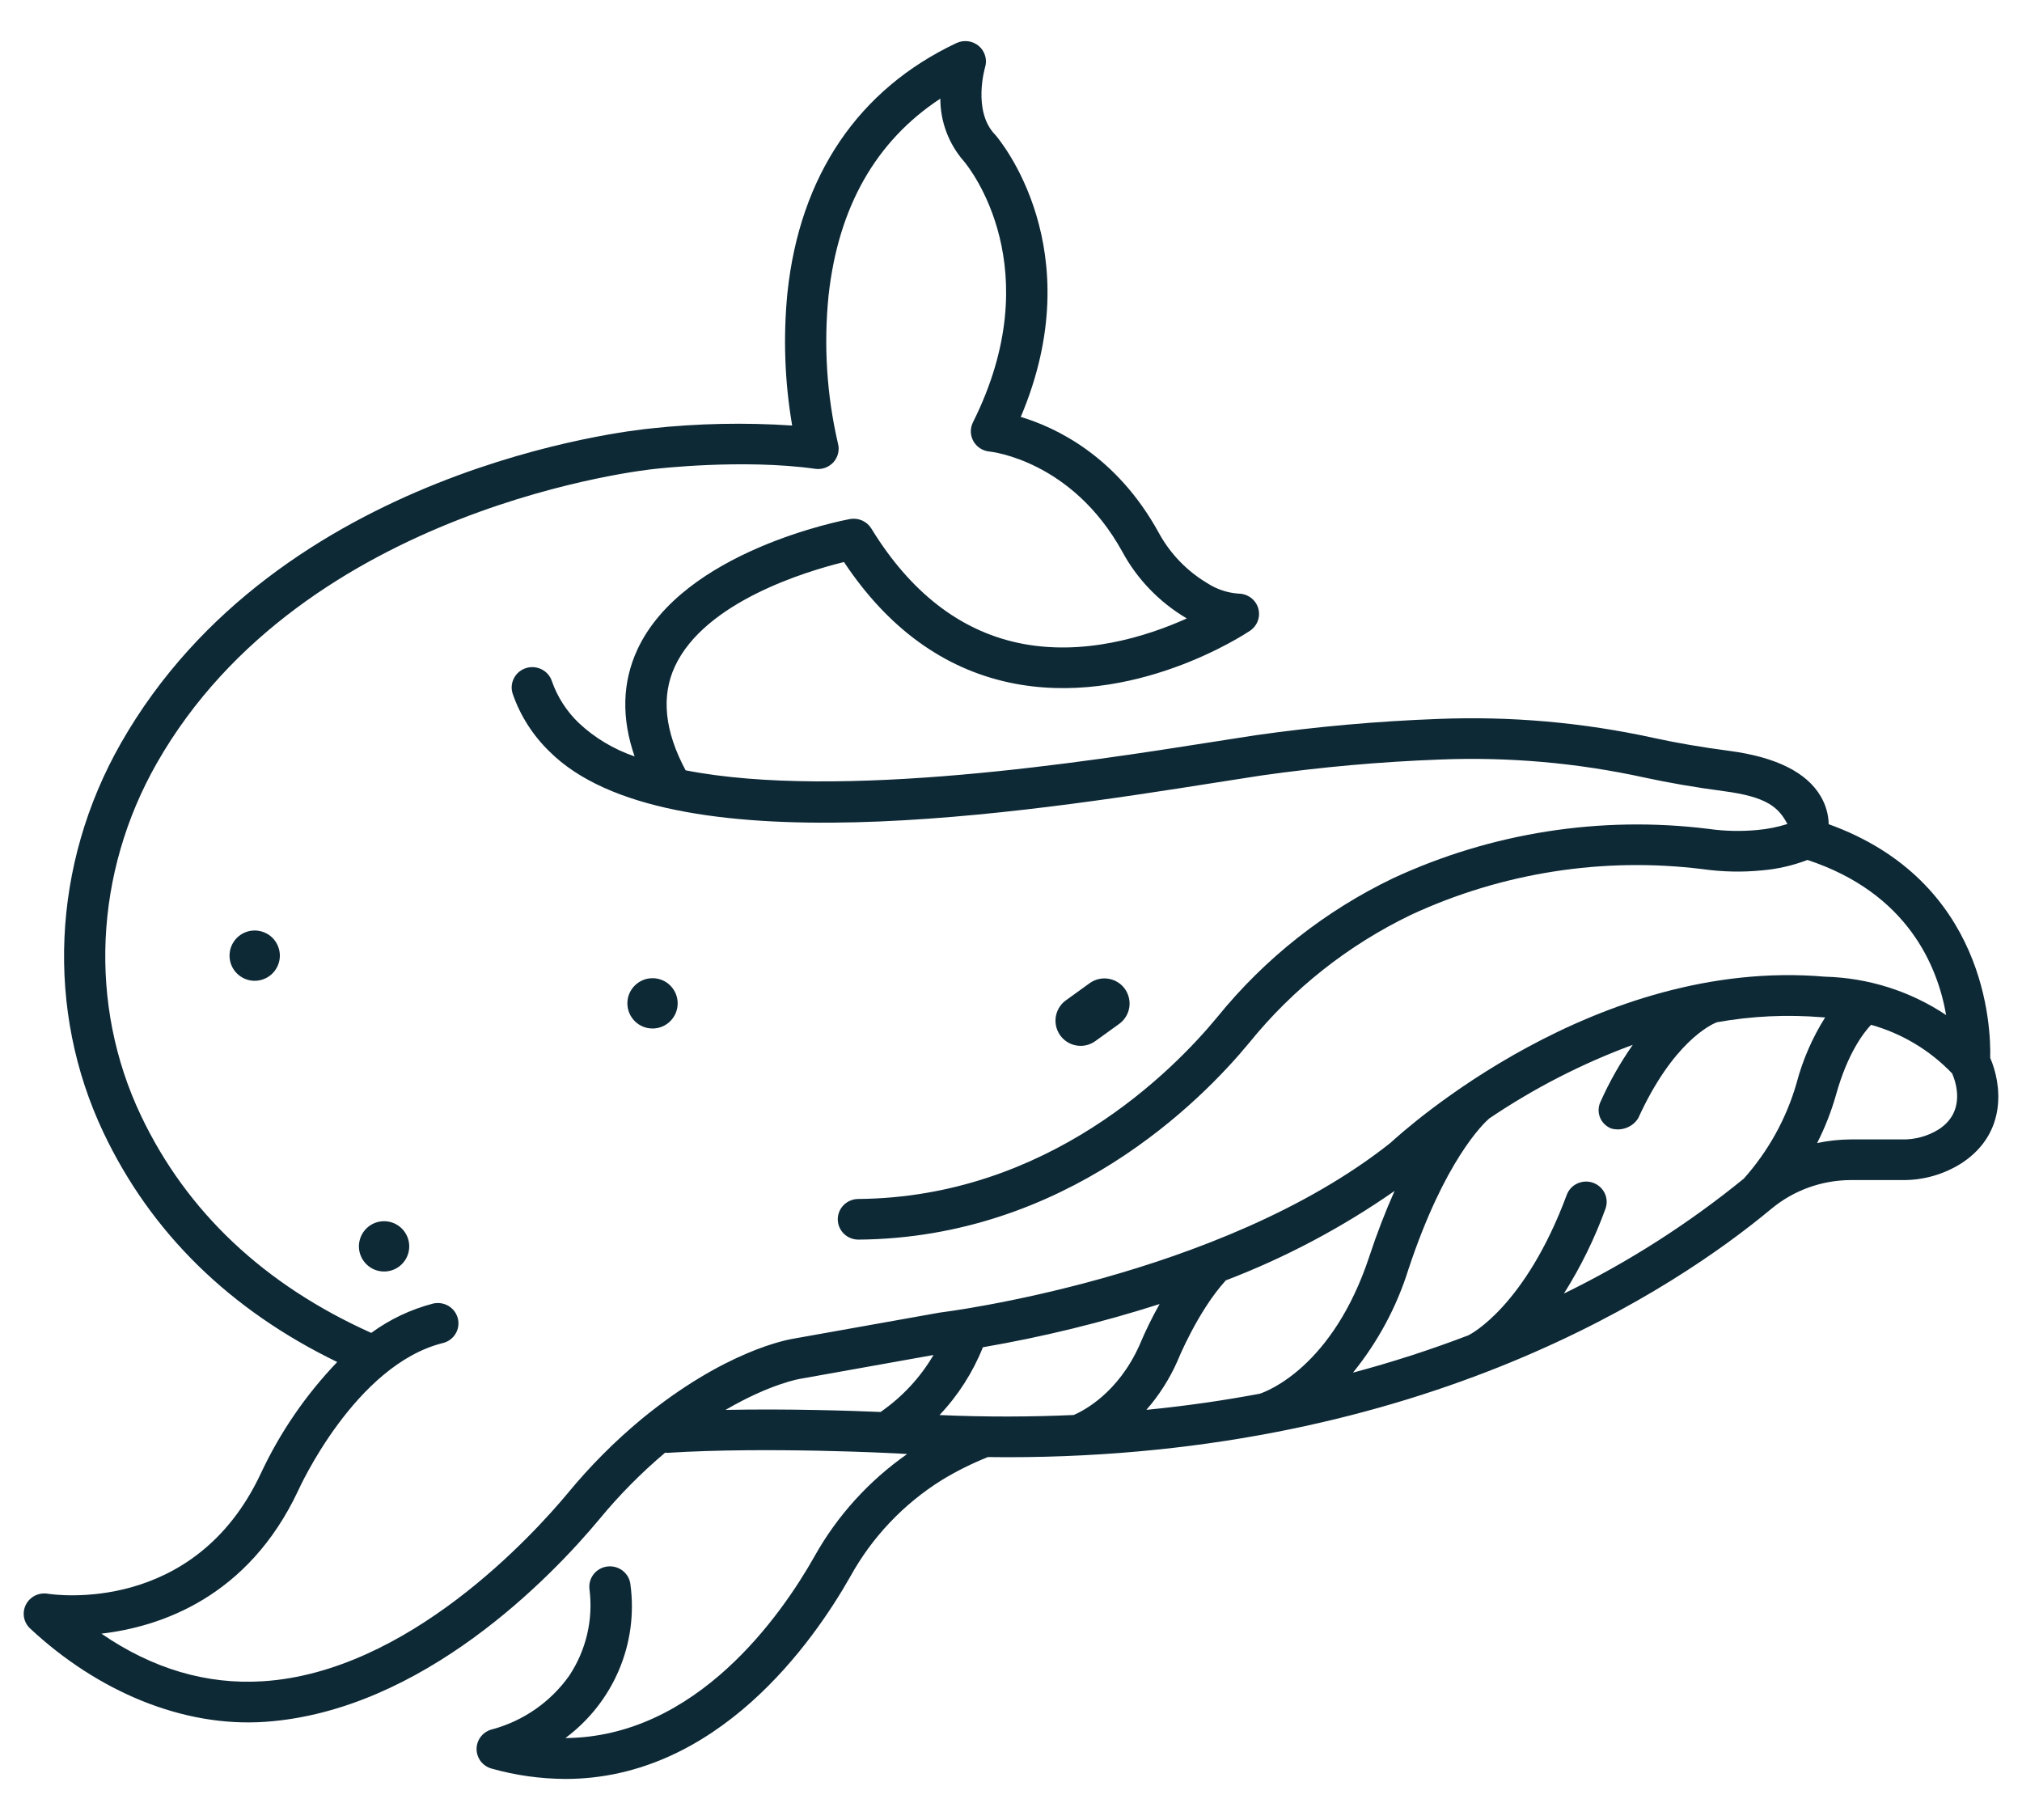
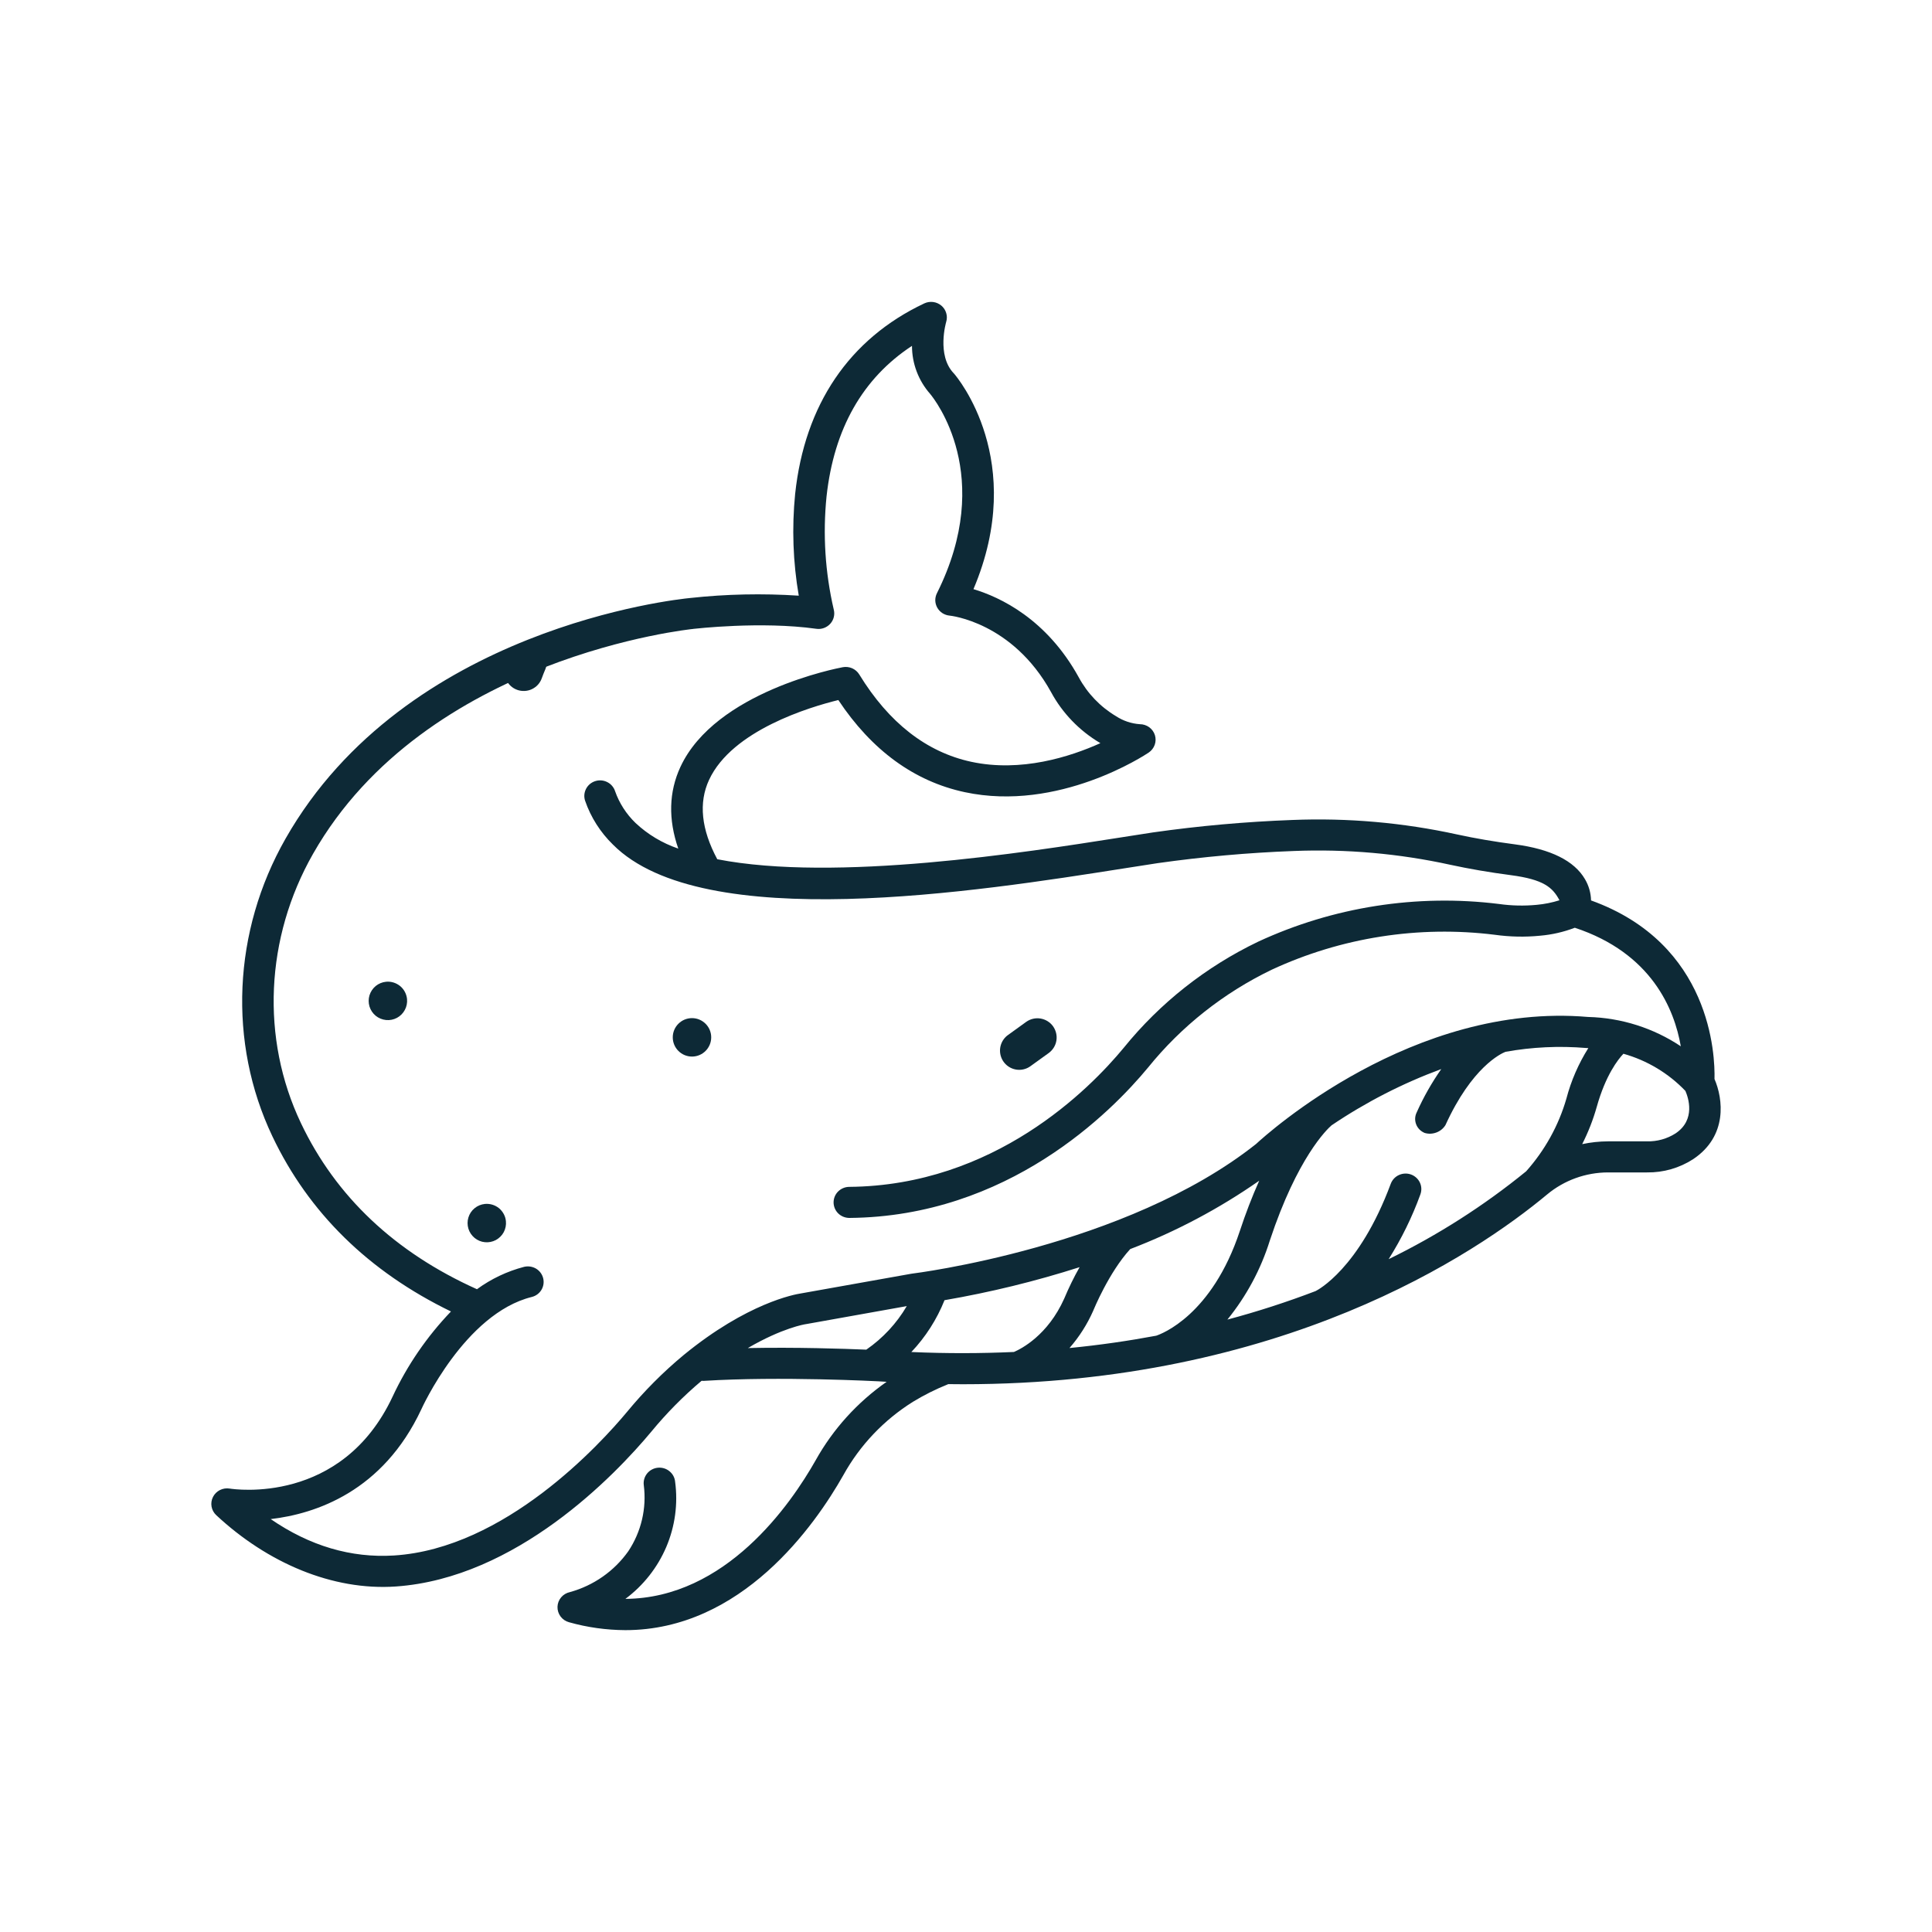
- <svg xmlns="http://www.w3.org/2000/svg" width="40" height="36" viewBox="0 0 40 36" fill="none">
-   <path d="M36.176 16.303C36.172 16.11 36.118 15.92 36.019 15.753C35.742 15.277 35.132 14.974 34.208 14.852C33.673 14.782 33.17 14.696 32.713 14.596C31.312 14.289 29.877 14.163 28.443 14.221C27.237 14.266 26.034 14.373 24.839 14.543C24.586 14.581 24.292 14.627 23.966 14.679C21.546 15.06 16.622 15.835 13.563 15.237C13.148 14.464 13.076 13.773 13.351 13.182C13.947 11.898 15.965 11.296 16.696 11.117C17.561 12.419 18.661 13.221 19.967 13.501C22.397 14.021 24.635 12.539 24.729 12.476C24.801 12.427 24.855 12.357 24.884 12.276C24.913 12.195 24.914 12.107 24.889 12.025C24.863 11.943 24.811 11.871 24.741 11.82C24.671 11.77 24.586 11.742 24.499 11.742C24.279 11.726 24.066 11.655 23.881 11.534C23.474 11.291 23.142 10.944 22.918 10.529C22.085 9.017 20.883 8.453 20.193 8.247C21.598 4.93 19.771 2.761 19.689 2.667L19.677 2.655C19.237 2.187 19.485 1.339 19.487 1.332C19.51 1.257 19.511 1.177 19.488 1.102C19.466 1.027 19.423 0.96 19.363 0.909C19.302 0.859 19.229 0.826 19.15 0.816C19.072 0.806 18.992 0.818 18.92 0.852C16.98 1.768 15.824 3.474 15.578 5.785C15.491 6.662 15.522 7.547 15.671 8.417C14.735 8.355 13.796 8.374 12.863 8.476C12.495 8.512 5.497 9.251 2.391 14.702C1.024 17.101 0.897 19.982 2.049 22.407C2.989 24.386 4.544 25.909 6.671 26.941C6.049 27.59 5.539 28.334 5.16 29.145C3.843 31.955 1.061 31.543 0.944 31.524C0.858 31.51 0.77 31.523 0.692 31.562C0.614 31.601 0.551 31.664 0.512 31.741C0.473 31.818 0.46 31.906 0.475 31.991C0.49 32.075 0.533 32.153 0.596 32.212C1.919 33.446 3.606 34.172 5.247 34.058C8.36 33.841 10.908 31.19 11.858 30.049C12.25 29.573 12.684 29.134 13.157 28.735C13.175 28.737 13.193 28.738 13.21 28.737C15.189 28.613 17.727 28.748 17.747 28.749C17.814 28.754 17.879 28.757 17.946 28.761C17.188 29.291 16.561 29.983 16.113 30.785C15.459 31.943 13.781 34.361 11.185 34.379C11.652 34.031 12.018 33.567 12.244 33.034C12.47 32.502 12.549 31.919 12.472 31.347C12.467 31.294 12.451 31.242 12.426 31.195C12.4 31.148 12.365 31.107 12.323 31.073C12.281 31.039 12.233 31.014 12.181 30.999C12.129 30.984 12.075 30.979 12.021 30.985C11.967 30.991 11.915 31.007 11.868 31.033C11.82 31.059 11.779 31.094 11.745 31.136C11.712 31.178 11.687 31.226 11.673 31.277C11.658 31.329 11.655 31.383 11.661 31.435C11.738 32.035 11.596 32.642 11.259 33.148C10.895 33.661 10.362 34.034 9.751 34.203C9.662 34.222 9.581 34.269 9.523 34.338C9.464 34.407 9.431 34.493 9.428 34.583C9.425 34.673 9.453 34.761 9.506 34.834C9.56 34.906 9.637 34.959 9.725 34.983C10.199 35.117 10.69 35.185 11.183 35.188C14.194 35.188 16.09 32.477 16.826 31.176C17.254 30.403 17.874 29.749 18.629 29.277C18.915 29.103 19.215 28.953 19.526 28.828C19.53 28.826 19.534 28.823 19.539 28.821C19.666 28.822 19.794 28.824 19.92 28.824C28.188 28.824 33.186 25.455 35.04 23.912C35.481 23.545 36.039 23.343 36.617 23.342H37.626C38.05 23.348 38.465 23.228 38.819 22.999C39.717 22.4 39.593 21.435 39.371 20.925C39.387 20.31 39.288 17.424 36.176 16.303ZM11.228 29.54C10.54 30.366 8.069 33.077 5.195 33.256C4.085 33.325 3.016 33.008 2.006 32.314C3.172 32.178 4.909 31.598 5.903 29.475C5.914 29.45 7.025 26.994 8.764 26.565C8.868 26.539 8.957 26.473 9.012 26.382C9.067 26.291 9.083 26.182 9.057 26.079C9.031 25.976 8.965 25.887 8.873 25.832C8.781 25.777 8.67 25.761 8.566 25.785C8.125 25.9 7.71 26.097 7.344 26.365C5.226 25.414 3.692 23.969 2.788 22.066C1.746 19.875 1.864 17.269 3.102 15.096C6.013 9.987 12.878 9.282 12.947 9.276C12.948 9.276 12.95 9.275 12.952 9.275C12.954 9.274 12.955 9.275 12.957 9.275C12.974 9.273 14.695 9.072 16.125 9.273C16.192 9.283 16.26 9.276 16.323 9.253C16.386 9.23 16.443 9.192 16.488 9.143C16.532 9.093 16.564 9.033 16.579 8.969C16.595 8.904 16.594 8.837 16.577 8.773C16.354 7.813 16.292 6.825 16.391 5.846C16.583 4.096 17.326 2.789 18.602 1.951C18.602 2.407 18.768 2.848 19.071 3.193C19.188 3.333 20.767 5.315 19.247 8.354C19.218 8.412 19.204 8.477 19.205 8.542C19.207 8.607 19.225 8.671 19.257 8.728C19.29 8.785 19.335 8.833 19.391 8.869C19.447 8.904 19.51 8.926 19.576 8.932C19.592 8.933 21.201 9.098 22.202 10.913C22.495 11.455 22.932 11.908 23.465 12.225C23.469 12.228 23.473 12.23 23.478 12.233C22.692 12.586 21.424 12.993 20.135 12.715C18.978 12.465 18.003 11.705 17.237 10.454C17.194 10.384 17.13 10.329 17.054 10.295C16.978 10.262 16.894 10.252 16.812 10.267C16.678 10.292 13.516 10.898 12.61 12.846C12.309 13.495 12.291 14.204 12.554 14.962C12.141 14.821 11.763 14.595 11.447 14.298C11.208 14.067 11.027 13.786 10.918 13.475C10.902 13.424 10.875 13.378 10.84 13.337C10.806 13.297 10.763 13.264 10.715 13.24C10.667 13.216 10.615 13.201 10.561 13.197C10.508 13.193 10.454 13.199 10.403 13.216C10.352 13.232 10.305 13.259 10.264 13.293C10.223 13.328 10.19 13.37 10.166 13.417C10.142 13.465 10.127 13.516 10.123 13.569C10.119 13.622 10.126 13.675 10.143 13.725C10.291 14.154 10.539 14.543 10.866 14.861C13.19 17.189 20.284 16.073 24.095 15.473C24.419 15.422 24.71 15.376 24.962 15.338C26.128 15.173 27.301 15.068 28.478 15.024C29.841 14.969 31.206 15.089 32.537 15.381C33.016 15.485 33.542 15.575 34.1 15.649C34.951 15.761 35.183 15.966 35.359 16.299C35.168 16.359 34.97 16.399 34.77 16.417C34.445 16.448 34.118 16.441 33.795 16.395C31.665 16.131 29.503 16.47 27.56 17.371C26.208 18.02 25.02 18.959 24.082 20.117C23.197 21.189 20.731 23.686 16.973 23.716C16.866 23.718 16.764 23.762 16.689 23.837C16.614 23.912 16.573 24.014 16.573 24.119C16.574 24.225 16.616 24.326 16.691 24.401C16.767 24.476 16.869 24.518 16.976 24.52H16.979C21.084 24.487 23.756 21.785 24.714 20.625C25.577 19.558 26.669 18.695 27.912 18.096C29.711 17.261 31.713 16.947 33.686 17.192C34.074 17.246 34.467 17.255 34.857 17.216C35.165 17.19 35.468 17.12 35.756 17.01C37.747 17.667 38.334 19.125 38.499 20.078C37.791 19.605 36.961 19.342 36.106 19.319H36.101C31.574 18.93 27.799 22.336 27.507 22.606C24.137 25.28 18.648 25.956 18.593 25.963C18.585 25.964 18.577 25.965 18.569 25.967L15.726 26.474C15.573 26.497 14.341 26.717 12.692 28.069C12.158 28.512 11.668 29.005 11.228 29.54ZM34.497 23.313C33.404 24.204 32.209 24.967 30.938 25.587C31.271 25.059 31.547 24.497 31.759 23.912C31.796 23.811 31.792 23.701 31.746 23.604C31.701 23.508 31.618 23.433 31.517 23.396C31.466 23.378 31.413 23.369 31.359 23.372C31.306 23.374 31.253 23.387 31.205 23.409C31.107 23.453 31.031 23.535 30.994 23.635C30.174 25.841 29.087 26.393 29.06 26.406C29.057 26.408 29.054 26.41 29.05 26.412C28.302 26.698 27.539 26.945 26.765 27.151C27.258 26.543 27.631 25.849 27.863 25.105C28.576 22.953 29.346 22.223 29.46 22.124C30.343 21.527 31.297 21.037 32.3 20.667C32.053 21.02 31.839 21.396 31.664 21.789C31.64 21.837 31.627 21.889 31.625 21.942C31.622 21.995 31.631 22.048 31.65 22.098C31.669 22.148 31.698 22.193 31.736 22.231C31.774 22.269 31.819 22.299 31.869 22.32C31.968 22.35 32.075 22.346 32.173 22.309C32.271 22.273 32.353 22.206 32.408 22.118C33.092 20.617 33.841 20.269 33.961 20.221C34.649 20.097 35.351 20.064 36.049 20.122C36.064 20.123 36.08 20.124 36.095 20.124H36.106C35.851 20.529 35.659 20.971 35.538 21.433C35.337 22.128 34.981 22.77 34.497 23.313ZM22.678 27.887C22.931 27.598 23.137 27.273 23.292 26.924C23.294 26.919 23.296 26.914 23.297 26.91C23.302 26.9 23.694 25.934 24.25 25.326C25.432 24.874 26.553 24.279 27.588 23.557C27.399 23.981 27.233 24.414 27.088 24.855C26.364 27.043 25.058 27.523 24.922 27.568C24.211 27.701 23.464 27.81 22.678 27.887V27.887ZM14.355 27.887C15.248 27.366 15.829 27.272 15.848 27.27C15.85 27.27 15.853 27.268 15.856 27.268C15.858 27.267 15.862 27.268 15.866 27.267L18.467 26.802C18.206 27.248 17.848 27.633 17.42 27.929C16.822 27.904 15.601 27.863 14.355 27.888V27.887ZM18.586 27.99C18.955 27.6 19.246 27.145 19.444 26.649C20.628 26.445 21.797 26.16 22.94 25.794C22.791 26.057 22.659 26.328 22.542 26.607C22.116 27.559 21.43 27.908 21.24 27.989C20.394 28.027 19.51 28.031 18.586 27.99L18.586 27.99ZM38.362 22.333C38.144 22.472 37.887 22.544 37.627 22.538H36.617C36.392 22.539 36.167 22.563 35.947 22.61C36.104 22.301 36.23 21.978 36.324 21.645C36.553 20.826 36.874 20.418 37.014 20.271C37.627 20.443 38.181 20.776 38.618 21.233C38.69 21.399 38.894 21.979 38.362 22.333L38.362 22.333Z" fill="#0D2936" />
-   <path d="M21.378 20.687C21.482 20.687 21.584 20.654 21.668 20.593L22.144 20.25C22.249 20.172 22.32 20.056 22.34 19.927C22.36 19.798 22.328 19.666 22.252 19.559C22.175 19.453 22.06 19.382 21.931 19.36C21.802 19.338 21.67 19.368 21.562 19.443L21.087 19.786C21.001 19.847 20.938 19.934 20.905 20.034C20.872 20.134 20.872 20.242 20.904 20.342C20.936 20.442 21 20.53 21.085 20.592C21.17 20.654 21.273 20.687 21.378 20.687Z" fill="#0D2936" />
-   <path d="M12.909 20.344C13.183 20.344 13.406 20.121 13.406 19.846C13.406 19.572 13.183 19.349 12.909 19.349C12.634 19.349 12.411 19.572 12.411 19.846C12.411 20.121 12.634 20.344 12.909 20.344Z" fill="#0D2936" />
-   <path d="M7.549 24.158C7.451 24.168 7.358 24.206 7.282 24.269C7.206 24.331 7.15 24.415 7.122 24.509C7.093 24.603 7.093 24.704 7.122 24.798C7.151 24.892 7.207 24.976 7.283 25.038C7.359 25.1 7.452 25.139 7.549 25.148C7.647 25.158 7.746 25.138 7.833 25.092C7.919 25.046 7.99 24.974 8.037 24.888C8.083 24.801 8.103 24.702 8.093 24.605C8.087 24.54 8.068 24.476 8.037 24.419C8.006 24.361 7.964 24.31 7.914 24.269C7.863 24.227 7.805 24.196 7.742 24.177C7.68 24.158 7.614 24.152 7.549 24.158Z" fill="#0D2936" />
-   <path d="M4.989 18.408C4.892 18.417 4.799 18.456 4.723 18.518C4.647 18.581 4.591 18.664 4.562 18.759C4.534 18.853 4.534 18.953 4.562 19.047C4.591 19.142 4.647 19.225 4.723 19.287C4.799 19.35 4.892 19.388 4.99 19.398C5.088 19.407 5.186 19.388 5.273 19.341C5.36 19.295 5.431 19.224 5.477 19.137C5.524 19.05 5.543 18.952 5.534 18.854C5.527 18.789 5.508 18.726 5.477 18.668C5.446 18.61 5.405 18.559 5.354 18.518C5.304 18.477 5.245 18.446 5.183 18.427C5.12 18.408 5.055 18.401 4.989 18.408Z" fill="#0D2936" />
+ <svg xmlns="http://www.w3.org/2000/svg" width="50" height="50" viewBox="0 0 50 50" fill="none">
+   <path d="M41.176 23.303C41.172 23.11 41.118 22.92 41.019 22.753C40.742 22.277 40.132 21.974 39.208 21.852C38.673 21.782 38.17 21.696 37.713 21.596C36.312 21.289 34.877 21.163 33.443 21.221C32.237 21.266 31.034 21.373 29.839 21.543C29.586 21.581 29.292 21.627 28.966 21.679C26.546 22.06 21.622 22.834 18.563 22.237C18.148 21.464 18.076 20.773 18.351 20.182C18.947 18.898 20.965 18.296 21.696 18.117C22.561 19.419 23.661 20.221 24.967 20.501C27.397 21.021 29.635 19.539 29.729 19.476C29.801 19.427 29.855 19.357 29.884 19.276C29.913 19.195 29.914 19.107 29.889 19.025C29.863 18.943 29.811 18.871 29.741 18.82C29.671 18.77 29.586 18.742 29.499 18.742C29.279 18.727 29.066 18.655 28.881 18.534C28.474 18.291 28.142 17.944 27.918 17.529C27.085 16.017 25.883 15.454 25.193 15.247C26.598 11.93 24.771 9.761 24.689 9.667L24.677 9.655C24.237 9.187 24.485 8.339 24.487 8.332C24.51 8.257 24.511 8.177 24.488 8.102C24.466 8.027 24.423 7.96 24.363 7.91C24.302 7.859 24.229 7.826 24.15 7.816C24.072 7.806 23.992 7.818 23.92 7.852C21.98 8.768 20.824 10.473 20.578 12.785C20.491 13.662 20.522 14.547 20.672 15.416C19.735 15.355 18.796 15.374 17.863 15.476C17.494 15.512 10.497 16.251 7.391 21.702C6.024 24.101 5.897 26.982 7.049 29.407C7.989 31.386 9.544 32.909 11.671 33.941C11.049 34.59 10.539 35.334 10.16 36.145C8.843 38.955 6.061 38.543 5.944 38.524C5.858 38.51 5.77 38.523 5.692 38.562C5.614 38.601 5.551 38.664 5.512 38.741C5.473 38.818 5.46 38.906 5.475 38.99C5.49 39.075 5.533 39.153 5.596 39.212C6.919 40.446 8.606 41.172 10.247 41.058C13.36 40.841 15.908 38.19 16.858 37.049C17.25 36.573 17.684 36.133 18.157 35.735C18.175 35.737 18.192 35.738 18.21 35.737C20.189 35.613 22.727 35.748 22.747 35.749C22.814 35.754 22.879 35.757 22.946 35.761C22.188 36.291 21.561 36.983 21.113 37.785C20.459 38.943 18.781 41.361 16.185 41.379C16.652 41.031 17.017 40.567 17.244 40.034C17.47 39.502 17.549 38.919 17.472 38.347C17.467 38.294 17.451 38.242 17.426 38.195C17.4 38.148 17.365 38.107 17.323 38.073C17.281 38.039 17.233 38.014 17.181 37.999C17.129 37.984 17.075 37.979 17.021 37.985C16.967 37.991 16.915 38.007 16.868 38.033C16.82 38.059 16.779 38.094 16.745 38.136C16.712 38.178 16.687 38.226 16.673 38.277C16.658 38.329 16.654 38.383 16.661 38.435C16.738 39.035 16.596 39.642 16.259 40.148C15.895 40.661 15.362 41.034 14.751 41.203C14.662 41.222 14.581 41.269 14.523 41.338C14.464 41.407 14.431 41.493 14.428 41.583C14.425 41.673 14.453 41.761 14.507 41.834C14.56 41.906 14.637 41.959 14.725 41.983C15.199 42.117 15.69 42.185 16.183 42.188C19.194 42.188 21.09 39.477 21.826 38.176C22.254 37.403 22.874 36.749 23.629 36.277C23.915 36.103 24.215 35.953 24.526 35.828C24.53 35.826 24.534 35.823 24.539 35.821C24.666 35.822 24.794 35.824 24.92 35.824C33.188 35.824 38.186 32.455 40.04 30.912C40.481 30.545 41.039 30.343 41.617 30.342H42.626C43.05 30.348 43.465 30.228 43.819 29.999C44.717 29.4 44.593 28.435 44.371 27.925C44.387 27.31 44.288 24.424 41.176 23.303ZM16.228 36.539C15.54 37.366 13.069 40.077 10.195 40.256C9.085 40.325 8.016 40.008 7.006 39.314C8.172 39.178 9.909 38.598 10.903 36.475C10.914 36.45 12.025 33.994 13.764 33.565C13.868 33.539 13.957 33.473 14.012 33.382C14.067 33.291 14.083 33.182 14.057 33.079C14.031 32.976 13.965 32.887 13.873 32.832C13.781 32.778 13.671 32.761 13.566 32.785C13.125 32.9 12.71 33.097 12.344 33.365C10.226 32.414 8.692 30.969 7.788 29.066C6.746 26.875 6.864 24.269 8.102 22.096C11.013 16.987 17.878 16.282 17.947 16.276C17.948 16.276 17.95 16.275 17.952 16.274C17.954 16.274 17.955 16.274 17.957 16.274C17.974 16.273 19.695 16.072 21.125 16.273C21.192 16.283 21.26 16.276 21.323 16.253C21.386 16.23 21.443 16.192 21.488 16.142C21.532 16.093 21.564 16.033 21.579 15.969C21.595 15.904 21.594 15.837 21.577 15.773C21.354 14.813 21.292 13.825 21.391 12.846C21.583 11.096 22.326 9.789 23.602 8.951C23.602 9.407 23.768 9.848 24.071 10.193C24.188 10.333 25.767 12.316 24.247 15.354C24.218 15.412 24.204 15.477 24.205 15.542C24.207 15.607 24.225 15.671 24.257 15.728C24.29 15.785 24.335 15.833 24.391 15.869C24.447 15.904 24.51 15.926 24.576 15.932C24.592 15.933 26.201 16.098 27.202 17.913C27.495 18.455 27.932 18.908 28.465 19.225C28.469 19.228 28.473 19.23 28.478 19.233C27.692 19.587 26.424 19.993 25.135 19.715C23.978 19.465 23.003 18.705 22.237 17.454C22.194 17.384 22.13 17.329 22.054 17.295C21.978 17.262 21.894 17.252 21.812 17.267C21.678 17.292 18.516 17.898 17.61 19.846C17.309 20.495 17.291 21.204 17.554 21.962C17.141 21.821 16.763 21.595 16.447 21.298C16.208 21.067 16.027 20.786 15.918 20.475C15.902 20.424 15.875 20.378 15.84 20.337C15.806 20.297 15.763 20.264 15.715 20.24C15.667 20.216 15.615 20.201 15.561 20.197C15.508 20.193 15.454 20.199 15.403 20.216C15.352 20.232 15.305 20.259 15.264 20.293C15.223 20.328 15.19 20.37 15.166 20.417C15.142 20.465 15.127 20.516 15.123 20.569C15.119 20.622 15.126 20.675 15.143 20.725C15.291 21.154 15.539 21.543 15.866 21.861C18.19 24.189 25.284 23.073 29.095 22.473C29.419 22.422 29.71 22.376 29.962 22.338C31.128 22.173 32.301 22.068 33.478 22.024C34.841 21.969 36.206 22.089 37.537 22.381C38.016 22.485 38.542 22.576 39.1 22.649C39.951 22.761 40.183 22.966 40.359 23.299C40.168 23.359 39.97 23.399 39.77 23.417C39.445 23.448 39.118 23.441 38.795 23.395C36.665 23.131 34.503 23.47 32.56 24.371C31.208 25.02 30.02 25.959 29.082 27.117C28.197 28.189 25.731 30.686 21.973 30.716C21.866 30.718 21.764 30.762 21.689 30.837C21.614 30.912 21.573 31.014 21.573 31.119C21.574 31.225 21.616 31.326 21.691 31.401C21.767 31.476 21.869 31.518 21.976 31.52H21.979C26.084 31.487 28.756 28.785 29.714 27.625C30.577 26.558 31.669 25.695 32.912 25.096C34.711 24.261 36.713 23.947 38.686 24.192C39.074 24.246 39.467 24.255 39.857 24.216C40.165 24.19 40.468 24.12 40.756 24.01C42.747 24.667 43.334 26.125 43.499 27.078C42.791 26.605 41.961 26.342 41.106 26.319H41.101C36.574 25.93 32.799 29.336 32.507 29.606C29.137 32.28 23.648 32.956 23.593 32.963C23.585 32.964 23.577 32.965 23.569 32.967L20.726 33.474C20.573 33.497 19.341 33.717 17.692 35.069C17.158 35.512 16.668 36.005 16.228 36.539ZM39.497 30.313C38.404 31.204 37.209 31.967 35.938 32.587C36.271 32.059 36.547 31.497 36.759 30.912C36.796 30.811 36.792 30.701 36.746 30.604C36.701 30.508 36.618 30.433 36.517 30.396C36.466 30.378 36.413 30.369 36.359 30.372C36.306 30.374 36.253 30.387 36.205 30.409C36.107 30.453 36.031 30.535 35.993 30.635C35.174 32.841 34.087 33.393 34.06 33.406C34.057 33.408 34.054 33.41 34.05 33.412C33.302 33.698 32.539 33.945 31.765 34.151C32.258 33.543 32.631 32.849 32.863 32.105C33.576 29.953 34.346 29.223 34.46 29.124C35.343 28.527 36.297 28.037 37.3 27.667C37.053 28.02 36.839 28.396 36.664 28.789C36.64 28.837 36.627 28.889 36.624 28.942C36.622 28.995 36.631 29.048 36.65 29.098C36.669 29.148 36.699 29.193 36.736 29.231C36.774 29.269 36.819 29.299 36.869 29.32C36.968 29.35 37.075 29.346 37.173 29.309C37.271 29.273 37.353 29.206 37.408 29.118C38.092 27.617 38.841 27.269 38.961 27.221C39.649 27.097 40.351 27.064 41.049 27.122C41.064 27.123 41.08 27.124 41.095 27.124H41.106C40.851 27.529 40.659 27.971 40.538 28.433C40.337 29.128 39.981 29.77 39.497 30.313ZM27.678 34.887C27.931 34.598 28.137 34.273 28.292 33.923C28.294 33.919 28.296 33.914 28.297 33.91C28.302 33.9 28.694 32.934 29.25 32.326C30.432 31.874 31.553 31.279 32.588 30.557C32.399 30.981 32.233 31.414 32.088 31.855C31.364 34.043 30.058 34.523 29.922 34.568C29.211 34.701 28.464 34.81 27.678 34.887V34.887ZM19.355 34.887C20.248 34.366 20.829 34.272 20.848 34.27C20.85 34.27 20.853 34.268 20.856 34.268C20.858 34.267 20.862 34.268 20.866 34.267L23.467 33.802C23.206 34.248 22.848 34.633 22.42 34.929C21.822 34.904 20.602 34.863 19.355 34.888V34.887ZM23.586 34.99C23.955 34.6 24.246 34.145 24.444 33.649C25.628 33.445 26.797 33.16 27.94 32.794C27.791 33.057 27.659 33.328 27.542 33.607C27.116 34.559 26.43 34.908 26.24 34.989C25.394 35.027 24.51 35.031 23.586 34.99L23.586 34.99ZM43.362 29.333C43.144 29.472 42.887 29.544 42.627 29.538H41.617C41.392 29.539 41.167 29.563 40.947 29.61C41.104 29.301 41.23 28.978 41.324 28.645C41.553 27.826 41.874 27.418 42.014 27.271C42.627 27.443 43.181 27.776 43.618 28.233C43.69 28.399 43.894 28.979 43.362 29.333L43.362 29.333Z" fill="#0D2936" />
+   <path d="M13.384 17.853C13.445 17.875 13.511 17.885 13.576 17.882C13.641 17.879 13.705 17.864 13.764 17.836C13.823 17.808 13.877 17.769 13.921 17.721C13.965 17.672 13.999 17.616 14.021 17.554C14.049 17.476 14.08 17.398 14.113 17.321C14.138 17.261 14.152 17.197 14.152 17.131C14.153 17.066 14.141 17.001 14.116 16.941C14.092 16.88 14.056 16.825 14.01 16.778C13.964 16.732 13.91 16.695 13.85 16.669C13.79 16.643 13.725 16.63 13.66 16.629C13.594 16.629 13.53 16.641 13.469 16.665C13.408 16.69 13.353 16.726 13.307 16.772C13.26 16.817 13.223 16.872 13.197 16.932C13.157 17.026 13.12 17.121 13.085 17.216C13.063 17.277 13.053 17.343 13.056 17.408C13.059 17.473 13.075 17.537 13.103 17.596C13.13 17.655 13.169 17.709 13.218 17.753C13.266 17.797 13.322 17.831 13.384 17.853Z" fill="#0D2936" />
+   <path d="M26.378 27.687C26.482 27.687 26.584 27.654 26.668 27.593L27.144 27.25C27.249 27.172 27.32 27.056 27.34 26.927C27.36 26.798 27.328 26.666 27.252 26.559C27.175 26.453 27.06 26.382 26.931 26.36C26.802 26.338 26.67 26.368 26.562 26.443L26.087 26.786C26.001 26.847 25.938 26.934 25.905 27.034C25.872 27.134 25.872 27.242 25.904 27.342C25.936 27.442 26 27.53 26.085 27.592C26.17 27.654 26.273 27.687 26.378 27.687Z" fill="#0D2936" />
+   <path d="M17.909 27.344C18.183 27.344 18.406 27.121 18.406 26.846C18.406 26.572 18.183 26.349 17.909 26.349C17.634 26.349 17.411 26.572 17.411 26.846C17.411 27.121 17.634 27.344 17.909 27.344Z" fill="#0D2936" />
+   <path d="M12.549 31.158C12.451 31.168 12.358 31.206 12.282 31.269C12.206 31.331 12.15 31.415 12.122 31.509C12.093 31.603 12.094 31.704 12.122 31.798C12.151 31.892 12.207 31.975 12.283 32.038C12.359 32.1 12.451 32.139 12.549 32.148C12.647 32.158 12.746 32.138 12.833 32.092C12.919 32.045 12.991 31.974 13.037 31.888C13.083 31.801 13.103 31.702 13.093 31.604C13.087 31.539 13.068 31.476 13.037 31.419C13.006 31.361 12.964 31.31 12.914 31.268C12.863 31.227 12.805 31.196 12.742 31.177C12.68 31.158 12.614 31.152 12.549 31.158Z" fill="#0D2936" />
+   <path d="M9.989 25.408C9.892 25.418 9.799 25.456 9.723 25.518C9.647 25.581 9.591 25.665 9.562 25.759C9.534 25.853 9.534 25.953 9.562 26.047C9.591 26.142 9.647 26.225 9.723 26.288C9.799 26.35 9.892 26.388 9.99 26.398C10.088 26.408 10.186 26.388 10.273 26.342C10.36 26.295 10.431 26.224 10.477 26.137C10.524 26.051 10.543 25.952 10.534 25.854C10.527 25.789 10.508 25.726 10.477 25.668C10.447 25.611 10.405 25.56 10.354 25.518C10.303 25.477 10.245 25.446 10.183 25.427C10.12 25.408 10.055 25.401 9.989 25.408Z" fill="#0D2936" />
</svg>
